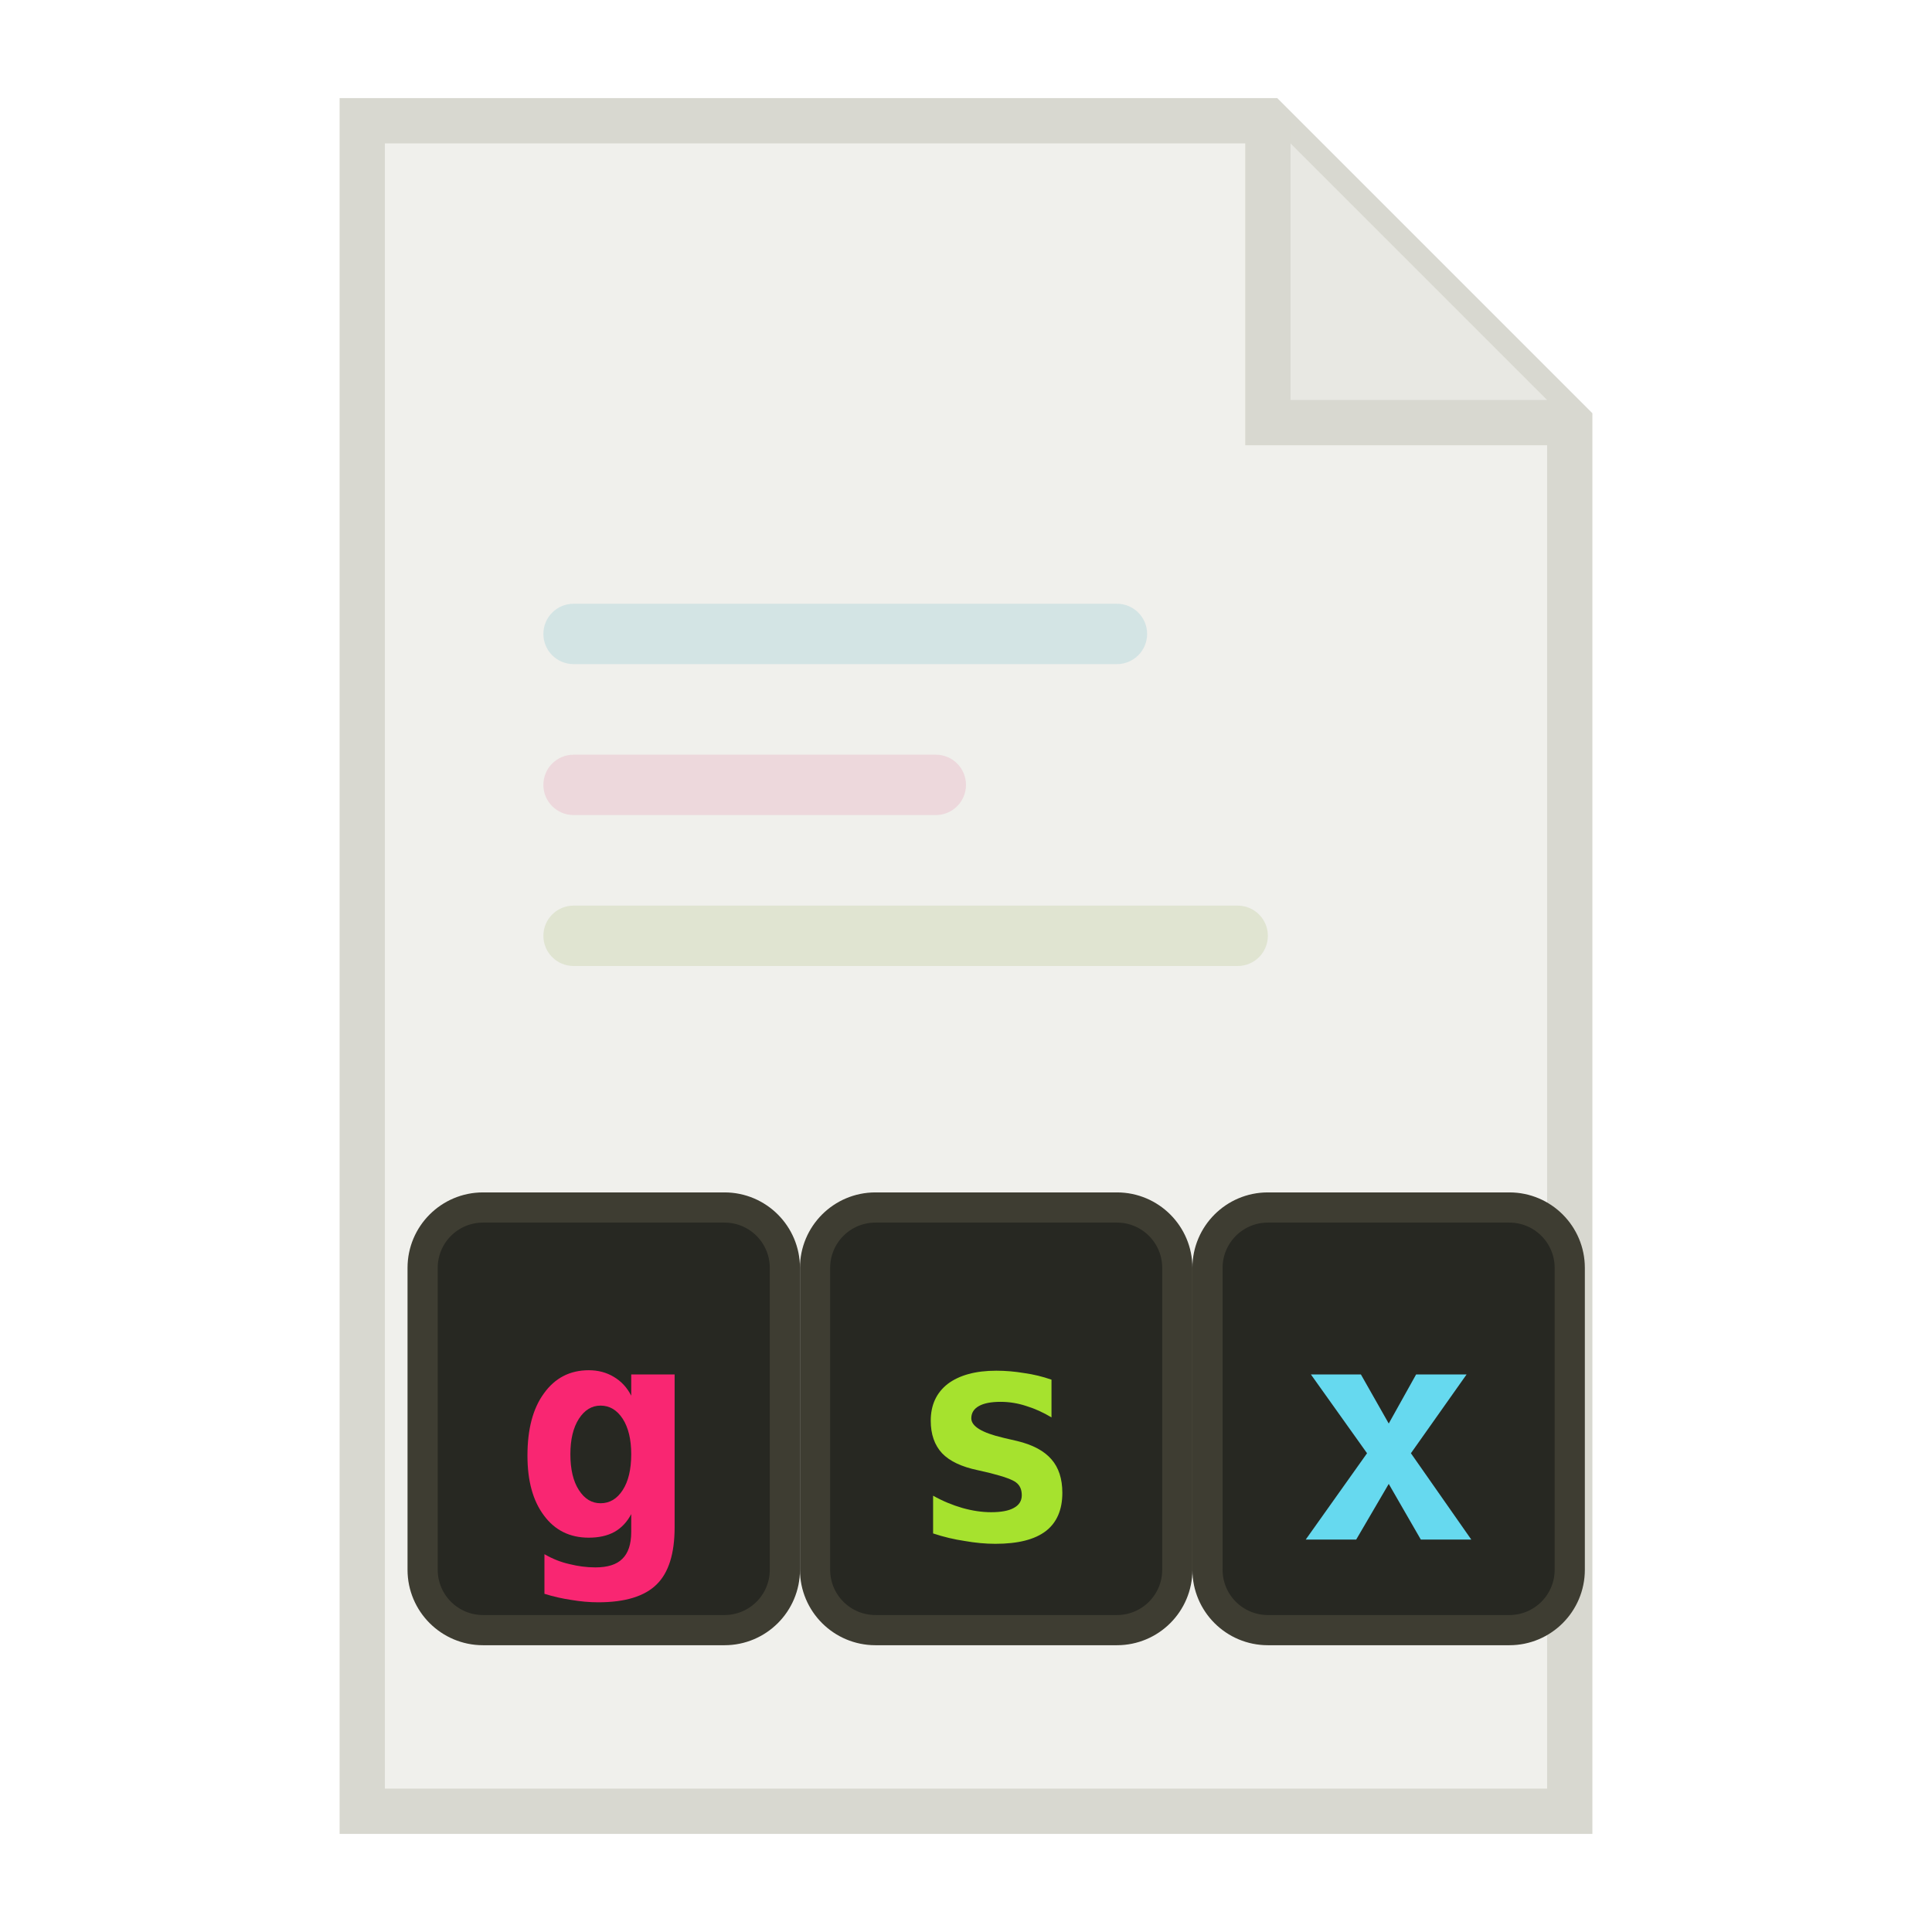
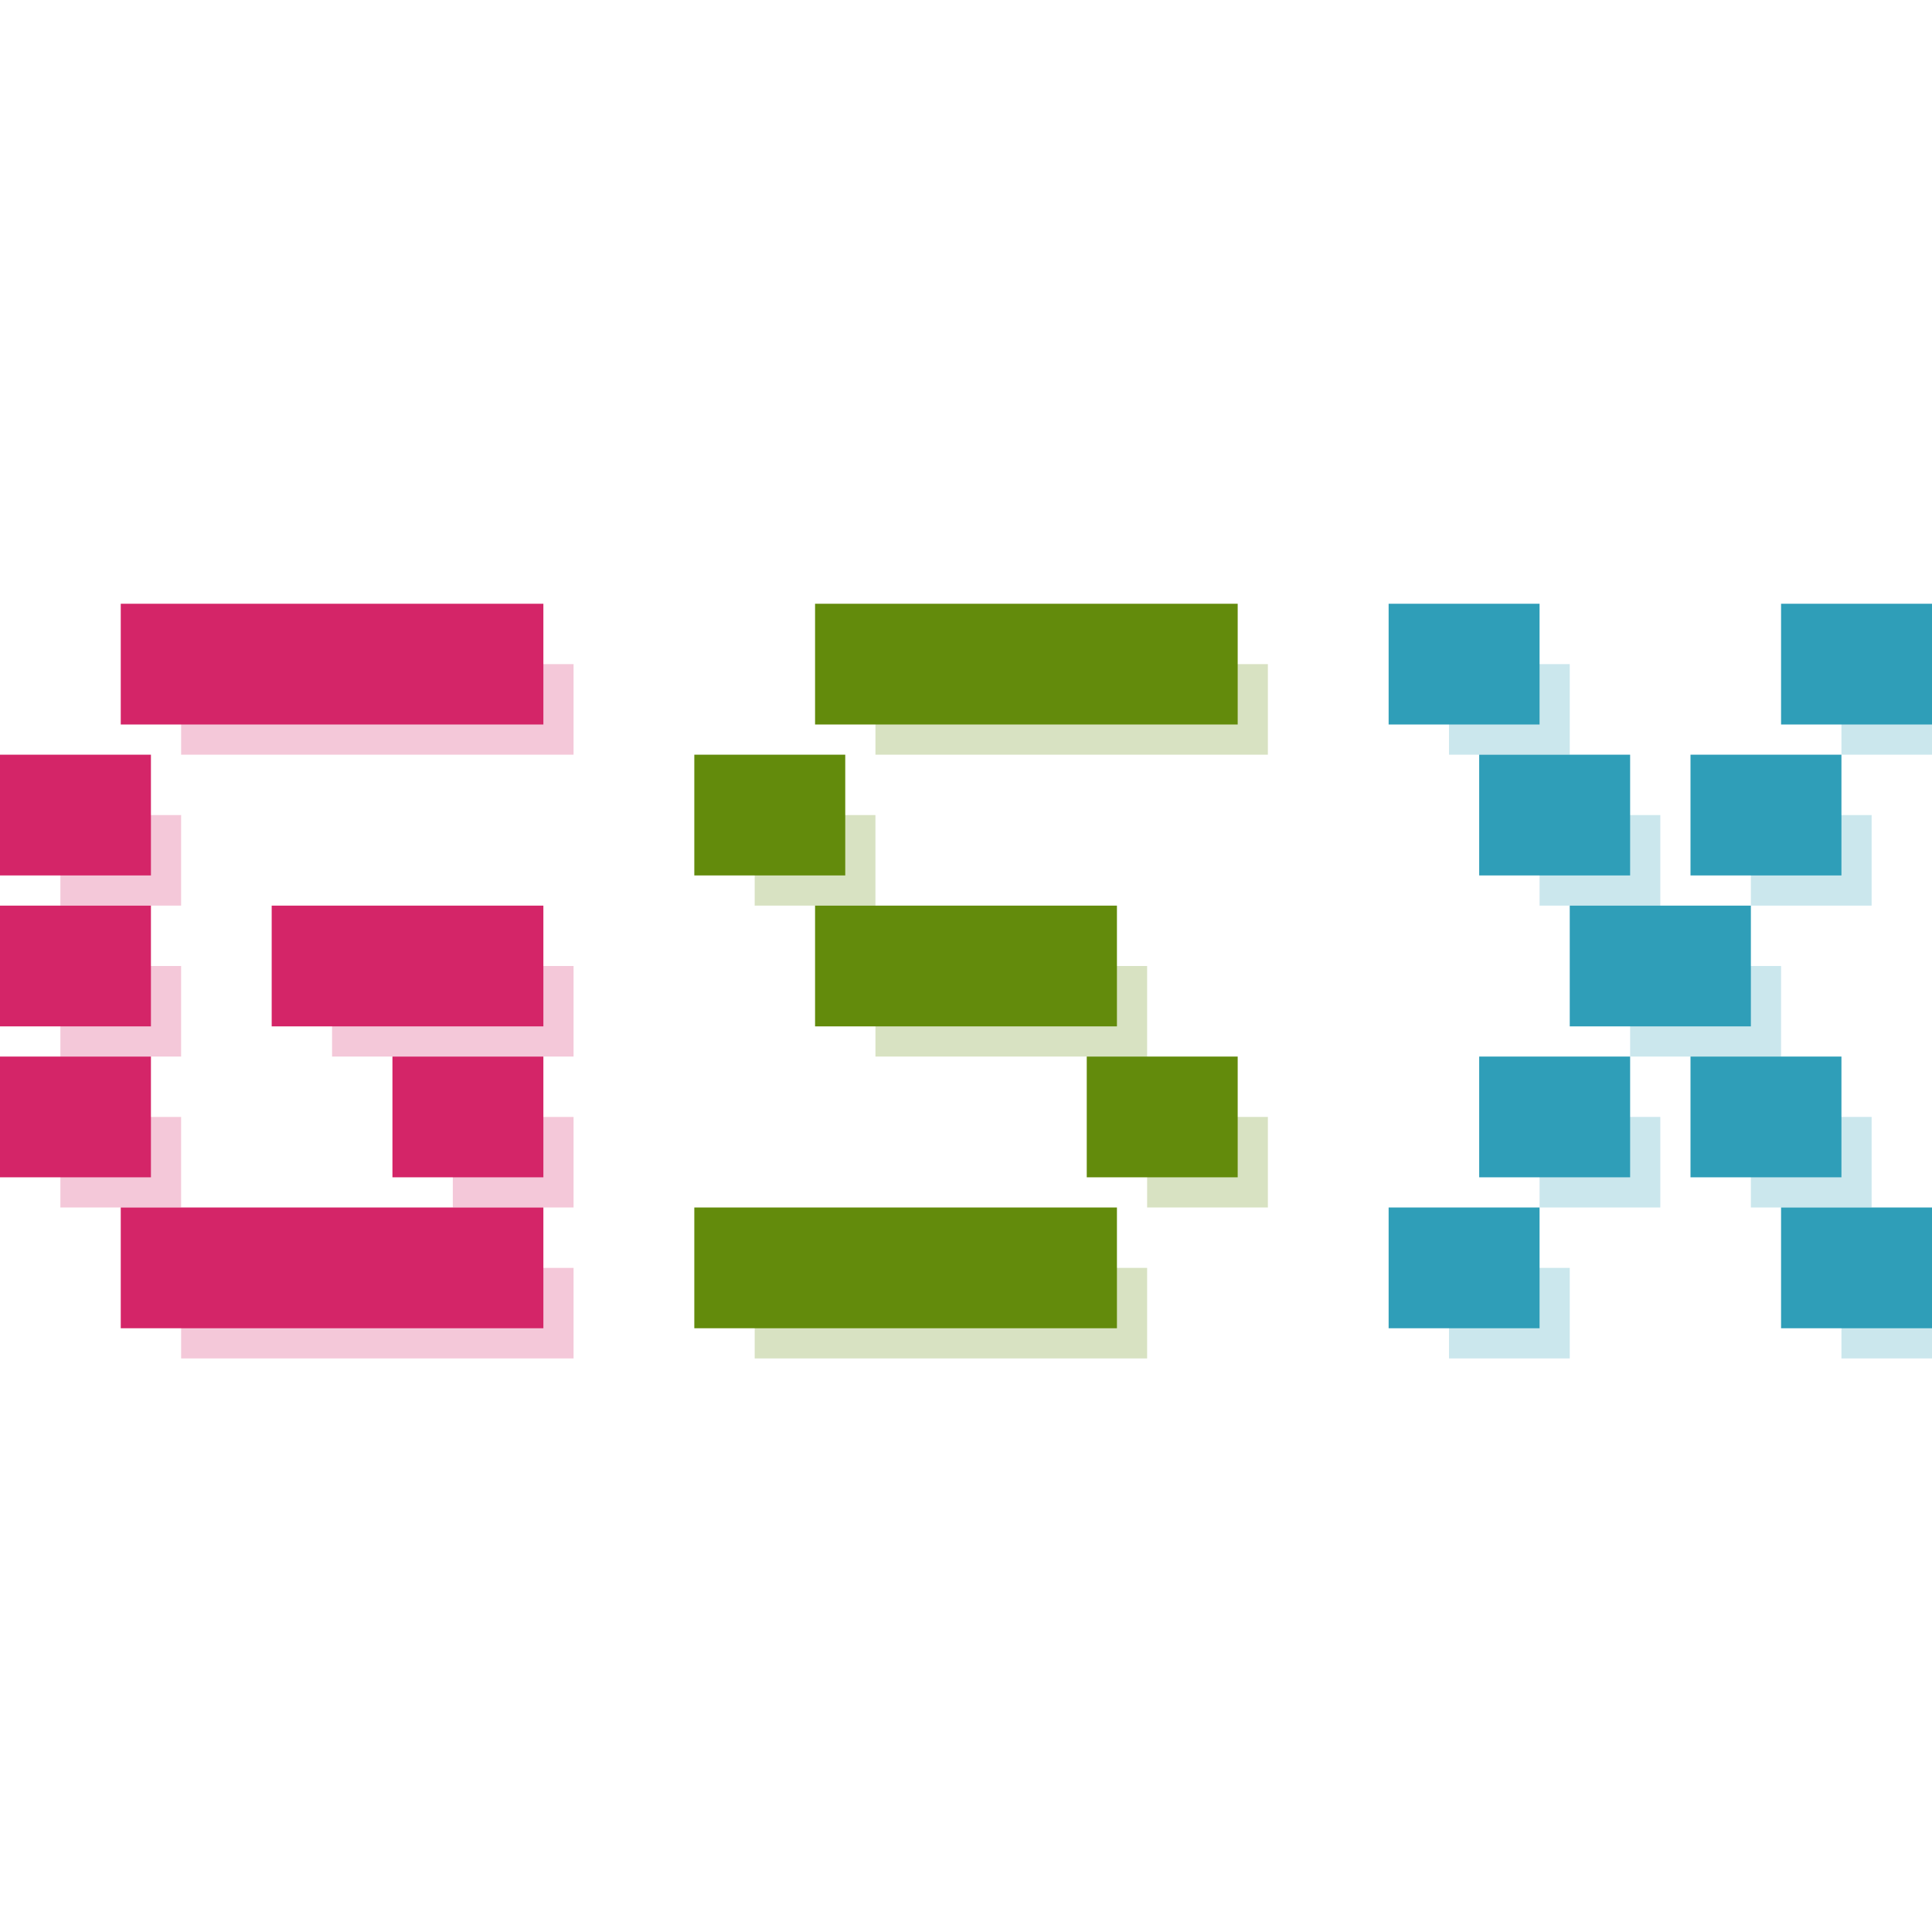
- <svg xmlns="http://www.w3.org/2000/svg" viewBox="0 0 64 64" width="64" height="64" role="img" aria-labelledby="gsxl-title">
-   <path d="M12,4 L42,4 L52,14 L52,60 L12,60 Z" fill="#f0f0ec" />
-   <path d="M12,4 L42,4 L52,14 L52,60 L12,60 Z" fill="none" stroke="#d8d8d0" stroke-width="1.5" />
-   <path d="M42,4 L42,14 L52,14" fill="#e8e8e3" />
-   <path d="M42,4 L42,14 L52,14" fill="none" stroke="#d8d8d0" stroke-width="1.5" />
-   <rect x="18" y="20" width="20" height="2" rx="1" fill="#2f9eb8" opacity="0.15" />
-   <rect x="18" y="25" width="14" height="2" rx="1" fill="#d42568" opacity="0.12" />
-   <rect x="18" y="30" width="24" height="2" rx="1" fill="#638b0c" opacity="0.12" />
-   <rect x="14" y="40" width="12" height="14" rx="2" fill="#272822" />
-   <rect x="14" y="40" width="12" height="14" rx="2" fill="none" stroke="#3e3d32" stroke-width="1" />
-   <text x="20" y="51" font-family="'Fira Code','SF Mono','Consolas',monospace" font-size="10" font-weight="700" fill="#f92672" text-anchor="middle">g</text>
-   <rect x="27" y="40" width="12" height="14" rx="2" fill="#272822" />
-   <rect x="27" y="40" width="12" height="14" rx="2" fill="none" stroke="#3e3d32" stroke-width="1" />
-   <text x="33" y="51" font-family="'Fira Code','SF Mono','Consolas',monospace" font-size="10" font-weight="700" fill="#a6e22e" text-anchor="middle">s</text>
-   <rect x="40" y="40" width="12" height="14" rx="2" fill="#272822" />
-   <rect x="40" y="40" width="12" height="14" rx="2" fill="none" stroke="#3e3d32" stroke-width="1" />
-   <text x="46" y="51" font-family="'Fira Code','SF Mono','Consolas',monospace" font-size="10" font-weight="700" fill="#66d9ef" text-anchor="middle">x</text>
+ <svg xmlns="http://www.w3.org/2000/svg" viewBox="0 0 64 64" width="64" height="64" role="img" aria-labelledby="v1-title">
+   <g fill="#d42568" opacity="0.25">
+     <rect x="6" y="22" width="13" height="3" />
+     <rect x="2" y="27" width="4" height="3" />
+     <rect x="2" y="32" width="4" height="3" />
+     <rect x="11" y="32" width="8" height="3" />
+     <rect x="2" y="37" width="4" height="3" />
+     <rect x="15" y="37" width="4" height="3" />
+     <rect x="6" y="42" width="13" height="3" />
+   </g>
+   <g fill="#638b0c" opacity="0.25">
+     <rect x="29" y="22" width="13" height="3" />
+     <rect x="25" y="27" width="4" height="3" />
+     <rect x="29" y="32" width="9" height="3" />
+     <rect x="38" y="37" width="4" height="3" />
+     <rect x="25" y="42" width="13" height="3" />
+   </g>
+   <g fill="#2f9eb8" opacity="0.25">
+     <rect x="48" y="22" width="4" height="3" />
+     <rect x="61" y="22" width="3" height="3" />
+     <rect x="51" y="27" width="4" height="3" />
+     <rect x="58" y="27" width="4" height="3" />
+     <rect x="54" y="32" width="5" height="3" />
+     <rect x="51" y="37" width="4" height="3" />
+     <rect x="58" y="37" width="4" height="3" />
+     <rect x="48" y="42" width="4" height="3" />
+     <rect x="61" y="42" width="3" height="3" />
+   </g>
+   <g fill="#d42568">
+     <rect x="4" y="20" width="14" height="4" />
+     <rect x="0" y="25" width="5" height="4" />
+     <rect x="0" y="30" width="5" height="4" />
+     <rect x="9" y="30" width="9" height="4" />
+     <rect x="0" y="35" width="5" height="4" />
+     <rect x="13" y="35" width="5" height="4" />
+     <rect x="4" y="40" width="14" height="4" />
+   </g>
+   <g fill="#638b0c">
+     <rect x="27" y="20" width="14" height="4" />
+     <rect x="23" y="25" width="5" height="4" />
+     <rect x="27" y="30" width="10" height="4" />
+     <rect x="36" y="35" width="5" height="4" />
+     <rect x="23" y="40" width="14" height="4" />
+   </g>
+   <g fill="#2f9eb8">
+     <rect x="46" y="20" width="5" height="4" />
+     <rect x="59" y="20" width="5" height="4" />
+     <rect x="49" y="25" width="5" height="4" />
+     <rect x="56" y="25" width="5" height="4" />
+     <rect x="52" y="30" width="6" height="4" />
+     <rect x="49" y="35" width="5" height="4" />
+     <rect x="56" y="35" width="5" height="4" />
+     <rect x="46" y="40" width="5" height="4" />
+     <rect x="59" y="40" width="5" height="4" />
+   </g>
</svg>
